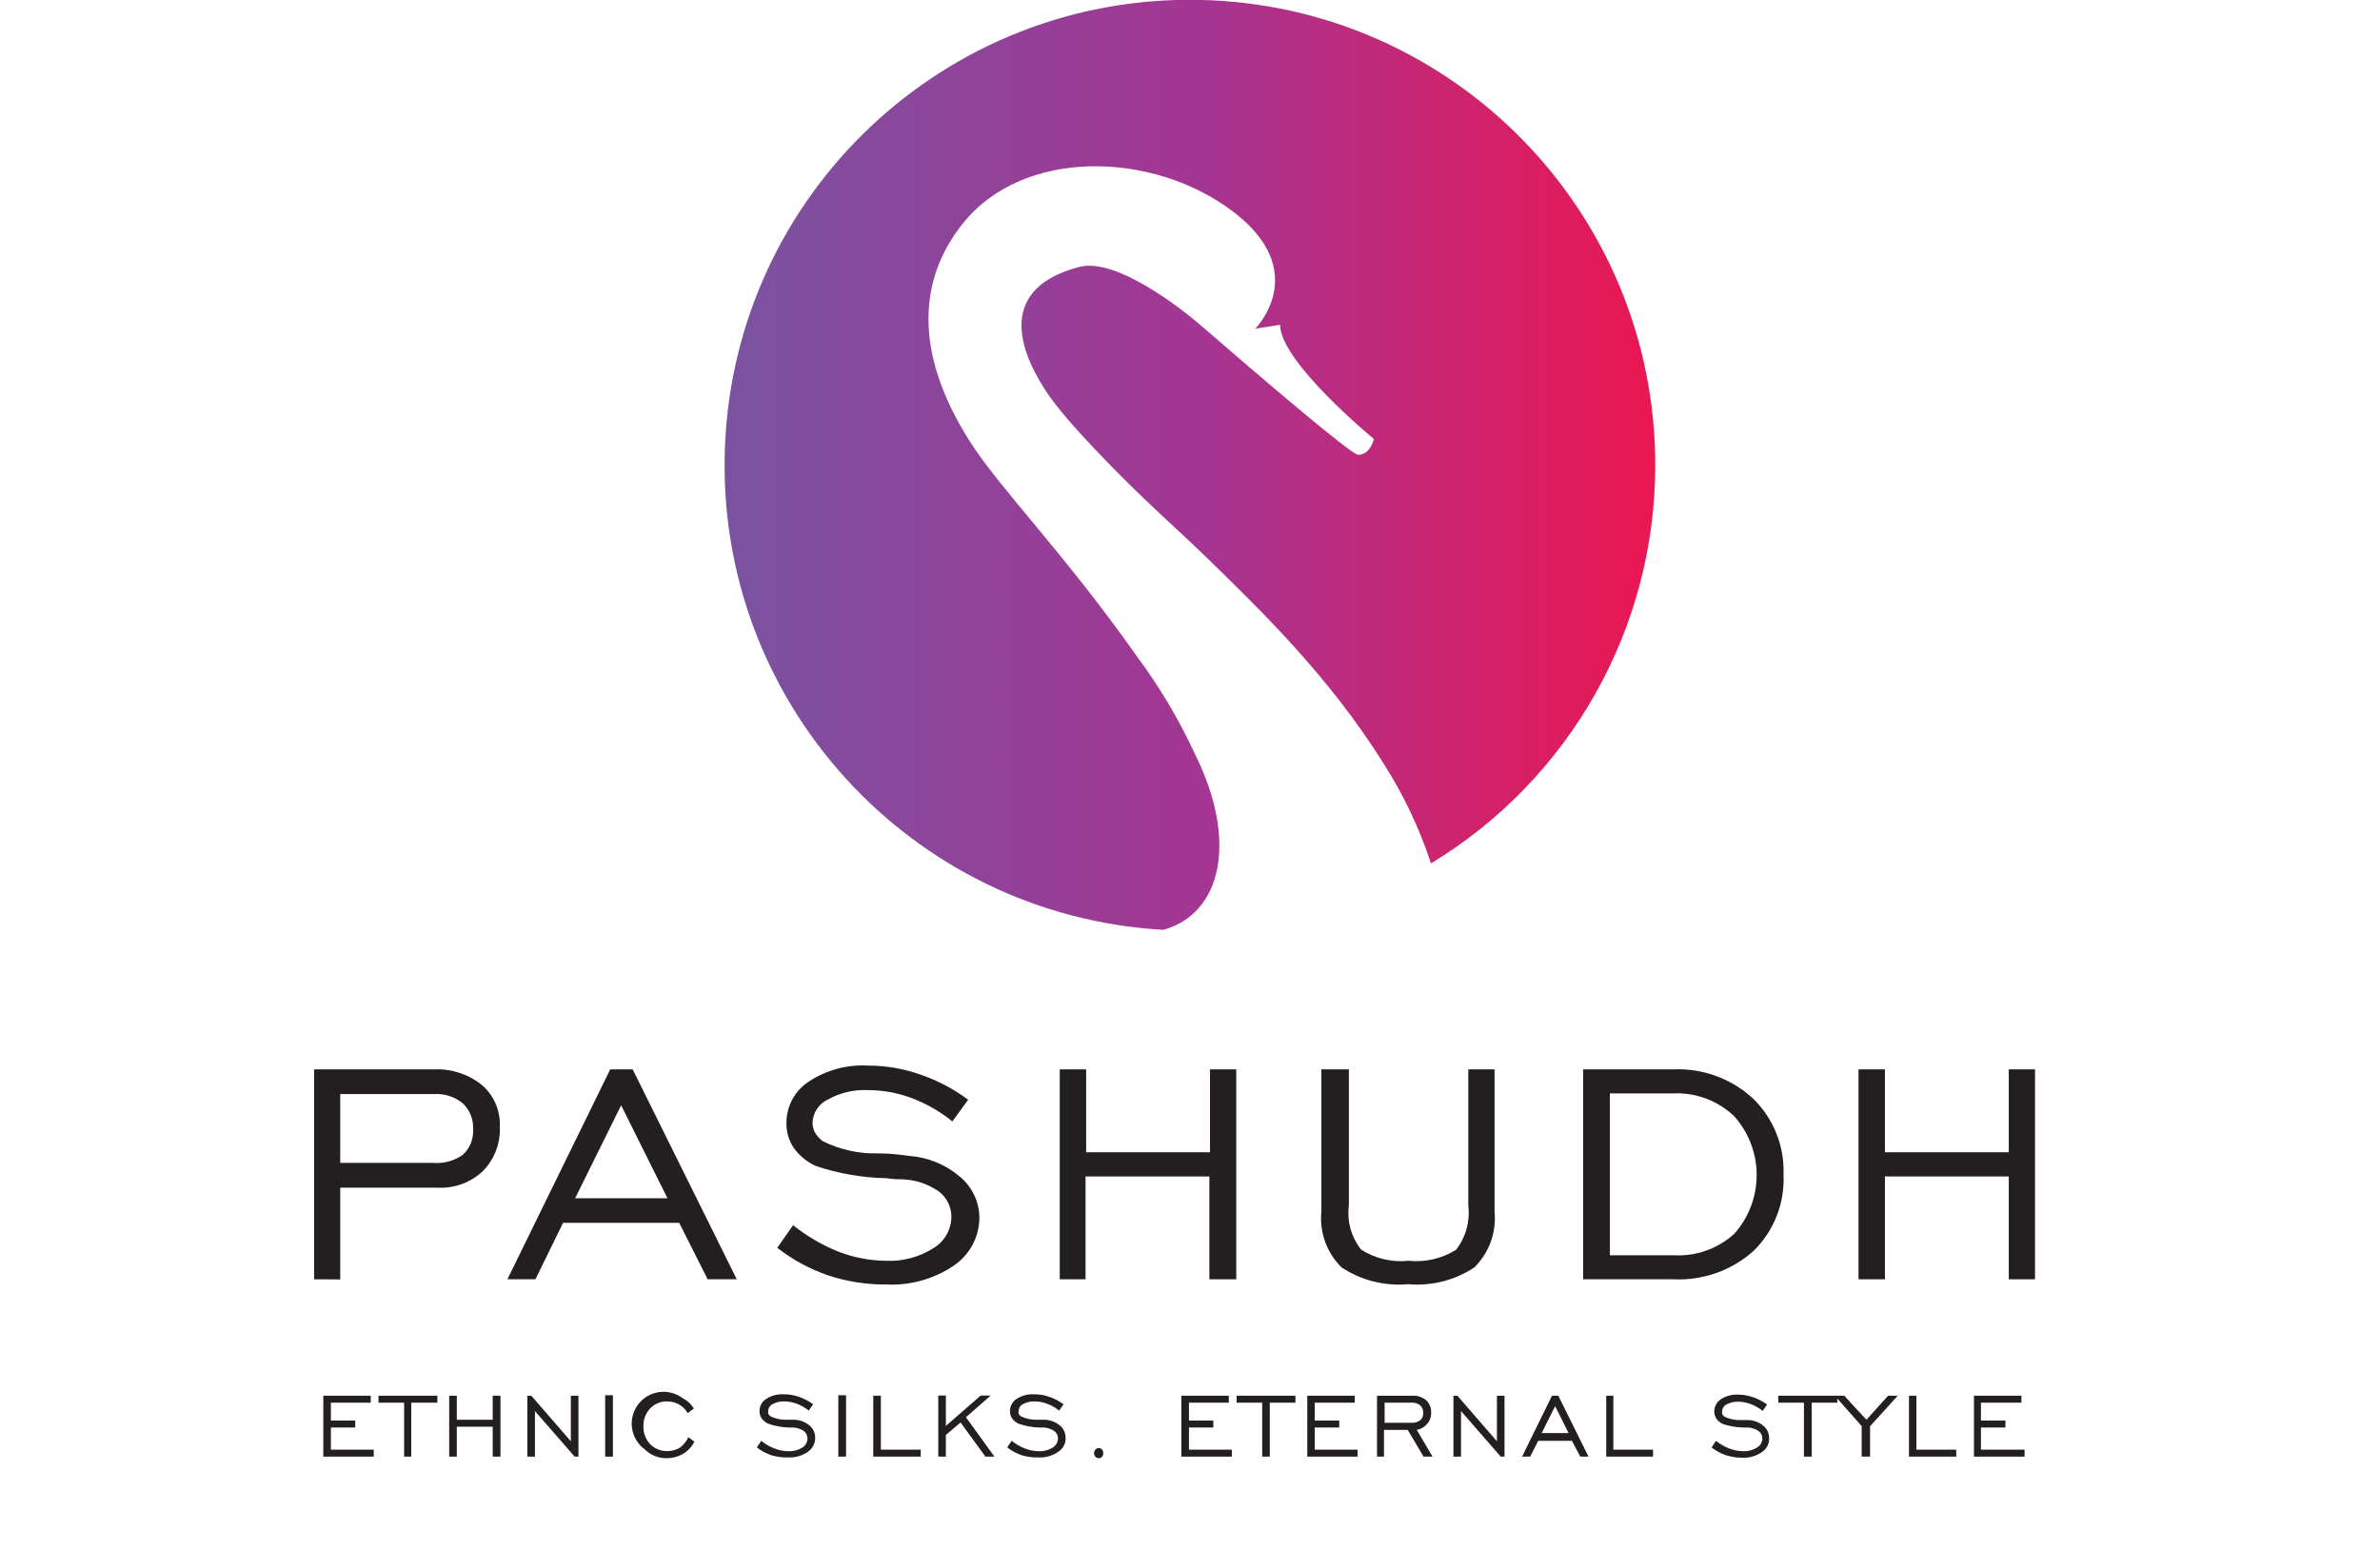
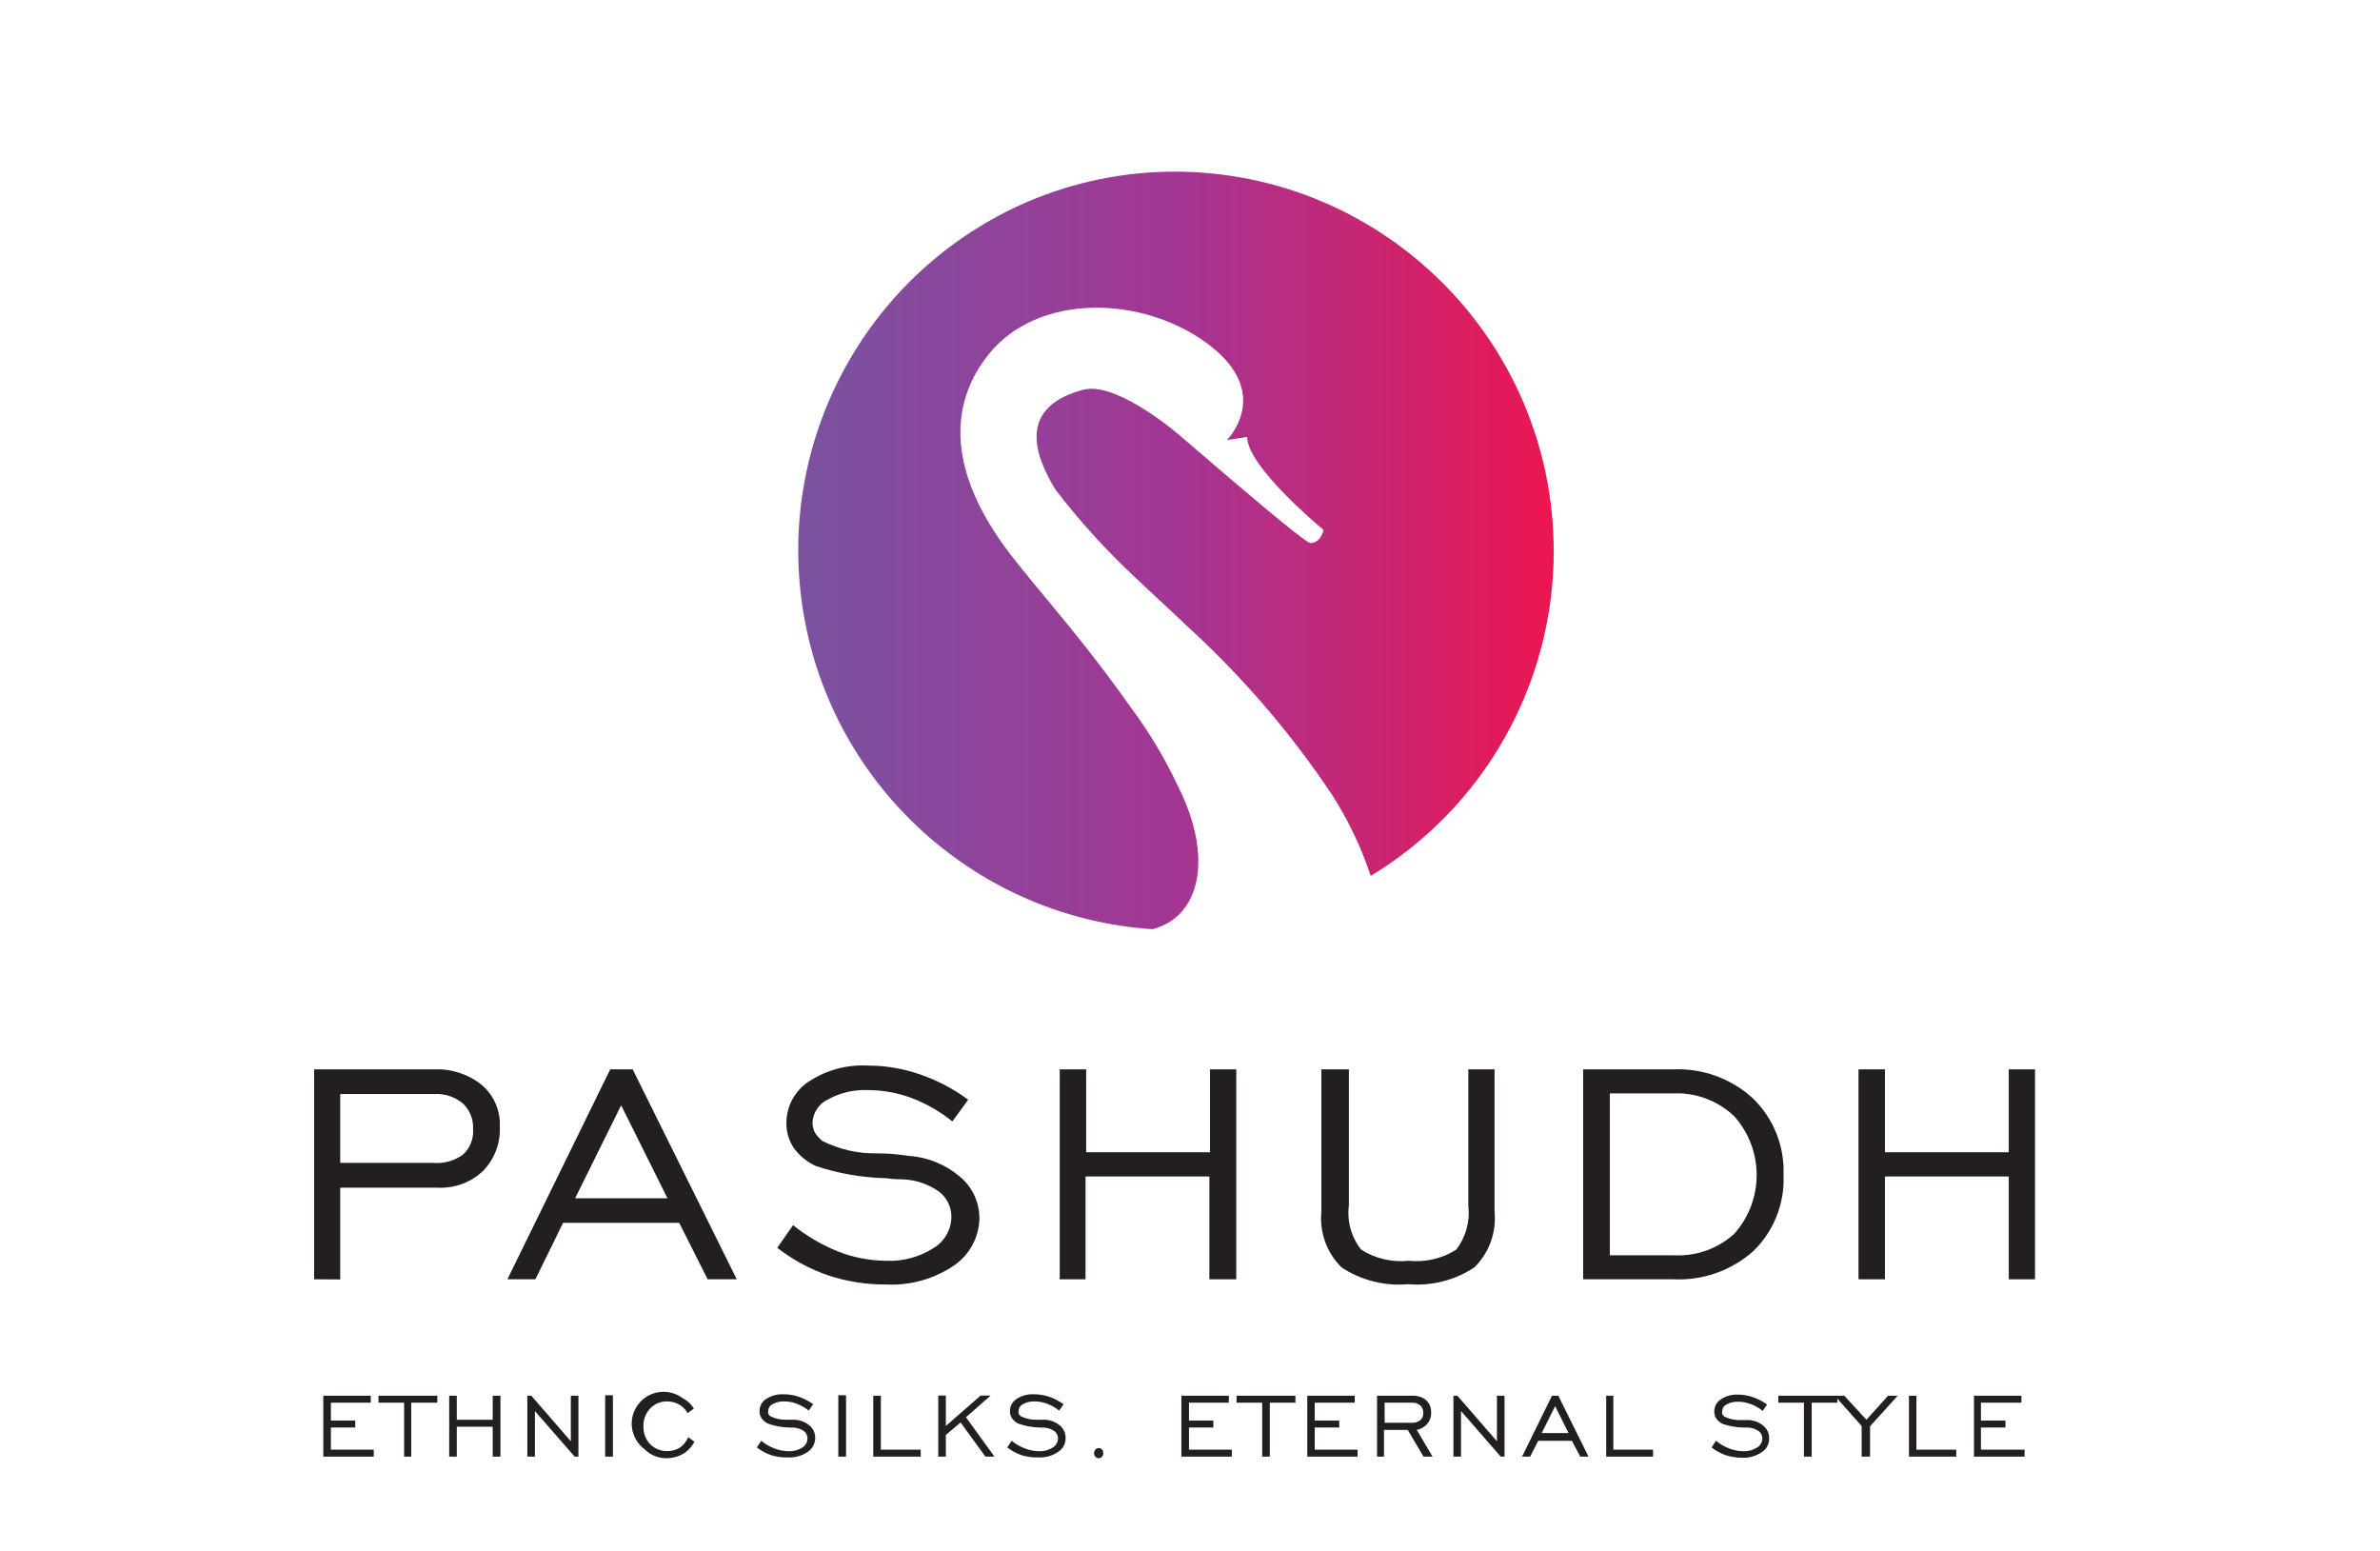
<svg xmlns="http://www.w3.org/2000/svg" id="Layer_1" data-name="Layer 1" viewBox="0 0 150.47 98.04">
  <defs>
-     <style>.cls-1{fill:url(#linear-gradient);}.cls-2{fill:#231f20;}</style>
-     <linearGradient id="linear-gradient" x1="45.82" y1="29.39" x2="104.65" y2="29.39" gradientUnits="userSpaceOnUse">
+     <style>.cls-1{fill:#231f20;}.cls-2{fill:url(#linear-gradient);}</style>
+     <linearGradient id="linear-gradient" x1="50.29" y1="34.84" x2="98.23" y2="34.84" gradientUnits="userSpaceOnUse">
      <stop offset="0.03" stop-color="#7c51a0" />
      <stop offset="0.51" stop-color="#a43593" />
      <stop offset="1" stop-color="#ec1651" />
    </linearGradient>
  </defs>
-   <path class="cls-1" d="M104.65,29.42a29.42,29.42,0,1,0-31.1,29.36c3.63-1,4.77-5.54,2-11.11a34.92,34.92,0,0,0-3.68-6.19c-4.6-6.53-8.67-10.6-10.57-13.6-3.62-5.71-3.16-10.31-.46-13.71,3.81-4.83,12-4.64,17.07-.83s1.45,7.44,1.45,7.44l1.57-.25c0,2.35,5.93,7.22,5.93,7.22s-.21,1-1,1c-.42,0-6.13-4.88-10-8.23-1.1-.95-5.27-4.25-7.61-3.65-5,1.3-4,4.95-2.19,7.75,1.25,2,5.1,5.78,6.25,6.88,1.35,1.3,2.73,2.53,3.92,3.69,3.48,3.4,7.74,7.49,11.24,13.07a27.81,27.81,0,0,1,3,6.32A29.42,29.42,0,0,0,104.65,29.42Z" />
-   <path class="cls-2" d="M19.86,80.87V67.6h7.62a4.49,4.49,0,0,1,3,1,3.28,3.28,0,0,1,1.12,2.63A3.75,3.75,0,0,1,30.56,74a3.87,3.87,0,0,1-2.87,1.08H21.51v5.8Zm1.65-7.36h5.86A2.82,2.82,0,0,0,29.26,73a2,2,0,0,0,.65-1.62,2.09,2.09,0,0,0-.65-1.63,2.59,2.59,0,0,0-1.81-.59H21.51Z" />
-   <path class="cls-2" d="M32.08,80.87l6.5-13.27H40l6.58,13.27H44.74l-1.8-3.57H35.6l-1.75,3.57Zm4.28-5.12H42.2l-2.93-5.88Z" />
-   <path class="cls-2" d="M49.14,78.88l1-1.43A11.37,11.37,0,0,0,53,79.12a8.55,8.55,0,0,0,3,.58,5.15,5.15,0,0,0,3-.79,2.33,2.33,0,0,0,1.15-2,2,2,0,0,0-.82-1.61,4.28,4.28,0,0,0-2.28-.75c-.24,0-.57,0-1-.07a15.15,15.15,0,0,1-4.47-.77,3.52,3.52,0,0,1-1.4-1.15A2.75,2.75,0,0,1,49.72,71a3.12,3.12,0,0,1,1.43-2.64,6.17,6.17,0,0,1,3.71-1,10,10,0,0,1,3.28.55,11.16,11.16,0,0,1,3.07,1.61l-1,1.37a9.35,9.35,0,0,0-2.58-1.48,8,8,0,0,0-2.78-.5,4.74,4.74,0,0,0-2.48.58,1.7,1.7,0,0,0-1,1.46,1.34,1.34,0,0,0,.15.64,2,2,0,0,0,.48.54,7.43,7.43,0,0,0,3.54.78c.83,0,1.48.1,1.93.16a5.54,5.54,0,0,1,3.2,1.3A3.4,3.4,0,0,1,61.92,77,3.68,3.68,0,0,1,60.31,80a7,7,0,0,1-4.24,1.2,11.51,11.51,0,0,1-3.69-.57A11.19,11.19,0,0,1,49.14,78.88Z" />
-   <path class="cls-2" d="M67,80.87V67.6h1.67v5.24h7.83V67.6h1.66V80.87H76.46v-6.5H68.63v6.5Z" />
-   <path class="cls-2" d="M85.28,67.6v8.6A3.72,3.72,0,0,0,86.06,79a4.7,4.7,0,0,0,3,.7,4.7,4.7,0,0,0,3-.7,3.77,3.77,0,0,0,.77-2.77V67.6h1.66v9a4.35,4.35,0,0,1-1.28,3.52,6.55,6.55,0,0,1-4.19,1.06,6.56,6.56,0,0,1-4.2-1.06,4.35,4.35,0,0,1-1.28-3.52v-9Z" />
-   <path class="cls-2" d="M105.78,67.6a7,7,0,0,1,5.06,1.85,6.39,6.39,0,0,1,1.92,4.82,6.32,6.32,0,0,1-1.89,4.8,7.08,7.08,0,0,1-5.09,1.8h-5.69V67.6Zm0,1.52h-4V79.35h4A5.27,5.27,0,0,0,109.64,78a5.58,5.58,0,0,0,0-7.44A5.25,5.25,0,0,0,105.78,69.12Z" />
-   <path class="cls-2" d="M117.5,80.87V67.6h1.67v5.24H127V67.6h1.66V80.87H127v-6.5h-7.83v6.5Z" />
-   <path class="cls-2" d="M20.44,92.08V88.23h3v.44H20.92V89.8h1.54v.44H20.92v1.4h2.71v.44Z" />
-   <path class="cls-2" d="M25.55,92.08V88.67H23.93v-.44h3.72v.44H26v3.41Z" />
-   <path class="cls-2" d="M28.4,92.08V88.23h.48v1.52h2.27V88.23h.49v3.85h-.49V90.19H28.88v1.89Z" />
-   <path class="cls-2" d="M33.34,92.08V88.23h.25l2.5,2.88V88.23h.48v3.85h-.24L33.82,89.2v2.88Z" />
-   <path class="cls-2" d="M38.26,92.08V88.2h.49v3.88Z" />
-   <path class="cls-2" d="M43.52,90.85l.38.29a1.91,1.91,0,0,1-.72.77,2.05,2.05,0,0,1-1,.27,1.93,1.93,0,0,1-1.43-.57,2,2,0,0,1,2.4-3.23,1.76,1.76,0,0,1,.72.66l-.4.29a1.31,1.31,0,0,0-.53-.54,1.49,1.49,0,0,0-.76-.2,1.44,1.44,0,0,0-1.08.45,1.56,1.56,0,0,0-.42,1.12,1.58,1.58,0,0,0,.42,1.13,1.47,1.47,0,0,0,1.08.44,1.49,1.49,0,0,0,.81-.22A1.71,1.71,0,0,0,43.52,90.85Z" />
-   <path class="cls-2" d="M47.85,91.5l.28-.42a2.93,2.93,0,0,0,.85.49,2.49,2.49,0,0,0,.87.17,1.52,1.52,0,0,0,.87-.23.67.67,0,0,0,.33-.58.58.58,0,0,0-.23-.47,1.33,1.33,0,0,0-.67-.22l-.29,0A4.32,4.32,0,0,1,48.57,90a1.07,1.07,0,0,1-.41-.33.76.76,0,0,1-.14-.46.9.9,0,0,1,.41-.77,1.81,1.81,0,0,1,1.08-.3,2.83,2.83,0,0,1,1,.16,3.37,3.37,0,0,1,.9.47l-.28.4a2.59,2.59,0,0,0-.75-.43,2.24,2.24,0,0,0-.81-.15,1.42,1.42,0,0,0-.72.17.49.49,0,0,0-.28.43.39.39,0,0,0,0,.18.52.52,0,0,0,.14.16,2.14,2.14,0,0,0,1,.22l.56,0a1.58,1.58,0,0,1,.93.38,1,1,0,0,1,.34.76,1.07,1.07,0,0,1-.47.89,2,2,0,0,1-1.23.35A3.38,3.38,0,0,1,48.79,92,3.2,3.2,0,0,1,47.85,91.5Z" />
-   <path class="cls-2" d="M53,92.08V88.2h.49v3.88Z" />
-   <path class="cls-2" d="M55.21,92.08V88.23h.48v3.41h2.52v.44Z" />
-   <path class="cls-2" d="M59.32,92.08V88.22h.48v1.92L62,88.22h.63l-1.56,1.37,1.8,2.49H62.3l-1.57-2.16-.93.79v1.37Z" />
-   <path class="cls-2" d="M63.68,91.5l.28-.42a3.06,3.06,0,0,0,.85.49,2.54,2.54,0,0,0,.88.17,1.51,1.51,0,0,0,.86-.23.68.68,0,0,0,.34-.58.57.57,0,0,0-.24-.47,1.32,1.32,0,0,0-.66-.22l-.3,0A4.32,4.32,0,0,1,64.4,90a1.07,1.07,0,0,1-.41-.33.83.83,0,0,1-.14-.46.93.93,0,0,1,.41-.77,1.81,1.81,0,0,1,1.08-.3,2.83,2.83,0,0,1,1,.16,3.37,3.37,0,0,1,.9.47l-.28.4a2.59,2.59,0,0,0-.75-.43,2.24,2.24,0,0,0-.81-.15,1.42,1.42,0,0,0-.72.17.49.49,0,0,0-.28.43.39.39,0,0,0,0,.18.52.52,0,0,0,.14.16,2.14,2.14,0,0,0,1,.22l.56,0a1.58,1.58,0,0,1,.93.38,1,1,0,0,1,.34.76,1,1,0,0,1-.47.89,2,2,0,0,1-1.23.35A3.38,3.38,0,0,1,64.62,92,3.2,3.2,0,0,1,63.68,91.5Z" />
-   <path class="cls-2" d="M69.47,91.54a.25.25,0,0,1,.2.09.32.32,0,0,1,.08.24.29.29,0,0,1-.08.22.25.25,0,0,1-.2.09.26.26,0,0,1-.21-.09.29.29,0,0,1-.09-.22.34.34,0,0,1,.09-.24A.29.29,0,0,1,69.47,91.54Z" />
-   <path class="cls-2" d="M74.69,92.08V88.23h3v.44H75.17V89.8h1.54v.44H75.17v1.4h2.71v.44Z" />
-   <path class="cls-2" d="M79.8,92.08V88.67H78.18v-.44H81.9v.44H80.28v3.41Z" />
-   <path class="cls-2" d="M82.65,92.08V88.23h3v.44H83.12V89.8h1.55v.44H83.12v1.4h2.71v.44Z" />
-   <path class="cls-2" d="M87.06,92.08V88.23h2.21a1.28,1.28,0,0,1,.89.28,1,1,0,0,1,.32.79,1,1,0,0,1-.25.71,1.11,1.11,0,0,1-.66.38l1,1.69H90l-1-1.69h-1.5v1.69Zm.48-2.14h1.7a.8.8,0,0,0,.55-.16.56.56,0,0,0,.19-.47.58.58,0,0,0-.19-.47.76.76,0,0,0-.52-.17H87.54Z" />
-   <path class="cls-2" d="M91.89,92.08V88.23h.25l2.5,2.88V88.23h.48v3.85h-.24L92.37,89.2v2.88Z" />
-   <path class="cls-2" d="M96.23,92.08l1.89-3.85h.4l1.91,3.85h-.52l-.53-1H97.25l-.51,1Zm1.24-1.49h1.7l-.85-1.7Z" />
-   <path class="cls-2" d="M101.55,92.08V88.23H102v3.41h2.51v.44Z" />
-   <path class="cls-2" d="M108.21,91.5l.28-.42a3.06,3.06,0,0,0,.85.49,2.54,2.54,0,0,0,.88.17,1.51,1.51,0,0,0,.86-.23.66.66,0,0,0,.34-.58.57.57,0,0,0-.24-.47,1.32,1.32,0,0,0-.66-.22l-.3,0a4.32,4.32,0,0,1-1.29-.22,1.07,1.07,0,0,1-.41-.33.83.83,0,0,1-.14-.46.93.93,0,0,1,.41-.77,1.81,1.81,0,0,1,1.08-.3,2.83,2.83,0,0,1,.95.16,3.23,3.23,0,0,1,.9.47l-.28.4a2.59,2.59,0,0,0-.75-.43,2.24,2.24,0,0,0-.81-.15,1.42,1.42,0,0,0-.72.17.49.49,0,0,0-.28.43.39.39,0,0,0,0,.18.52.52,0,0,0,.14.16,2.14,2.14,0,0,0,1,.22l.56,0a1.58,1.58,0,0,1,.93.38,1,1,0,0,1,.34.76,1,1,0,0,1-.47.89,2,2,0,0,1-1.23.35,3.38,3.38,0,0,1-1.07-.17A3.2,3.2,0,0,1,108.21,91.5Z" />
-   <path class="cls-2" d="M114.05,92.08V88.67h-1.62v-.44h3.73v.44h-1.62v3.41Z" />
-   <path class="cls-2" d="M117.7,92.08V90.15L116,88.23h.6L118,89.75l1.37-1.52h.61l-1.75,1.93v1.92Z" />
-   <path class="cls-2" d="M120.69,92.08V88.23h.47v3.41h2.52v.44Z" />
-   <path class="cls-2" d="M124.8,92.08V88.23h3v.44h-2.56V89.8h1.55v.44h-1.55v1.4H128v.44Z" />
+   <path class="cls-1" d="M19.86,80.87V67.6h7.62a4.49,4.49,0,0,1,3,1,3.28,3.28,0,0,1,1.12,2.63A3.75,3.75,0,0,1,30.56,74a3.87,3.87,0,0,1-2.87,1.08H21.51v5.8Zm1.65-7.36h5.86A2.82,2.82,0,0,0,29.26,73a2,2,0,0,0,.65-1.62,2.09,2.09,0,0,0-.65-1.63,2.59,2.59,0,0,0-1.81-.59H21.51Z" />
+   <path class="cls-1" d="M32.08,80.87l6.5-13.27H40l6.58,13.27H44.74l-1.8-3.57H35.6l-1.75,3.57Zm4.28-5.12H42.2l-2.93-5.88Z" />
+   <path class="cls-1" d="M49.14,78.88l1-1.43A11.37,11.37,0,0,0,53,79.12a8.55,8.55,0,0,0,3,.58,5.15,5.15,0,0,0,3-.79,2.33,2.33,0,0,0,1.15-2,2,2,0,0,0-.82-1.61,4.28,4.28,0,0,0-2.28-.75c-.24,0-.57,0-1-.07a15.15,15.15,0,0,1-4.47-.77,3.52,3.52,0,0,1-1.4-1.15A2.75,2.75,0,0,1,49.72,71a3.12,3.12,0,0,1,1.43-2.64,6.17,6.17,0,0,1,3.71-1,10,10,0,0,1,3.28.55,11.16,11.16,0,0,1,3.07,1.61l-1,1.37a9.35,9.35,0,0,0-2.58-1.48,8,8,0,0,0-2.78-.5,4.74,4.74,0,0,0-2.48.58,1.7,1.7,0,0,0-1,1.46,1.34,1.34,0,0,0,.15.64,2,2,0,0,0,.48.54,7.43,7.43,0,0,0,3.54.78c.83,0,1.48.1,1.93.16a5.54,5.54,0,0,1,3.2,1.3A3.4,3.4,0,0,1,61.92,77,3.68,3.68,0,0,1,60.31,80a7,7,0,0,1-4.24,1.2,11.51,11.51,0,0,1-3.69-.57A11.19,11.19,0,0,1,49.14,78.88Z" />
+   <path class="cls-1" d="M67,80.87V67.6h1.67v5.24h7.83V67.6h1.66V80.87H76.46v-6.5H68.63v6.5Z" />
+   <path class="cls-1" d="M85.28,67.6v8.6A3.72,3.72,0,0,0,86.06,79a4.7,4.7,0,0,0,3,.7,4.7,4.7,0,0,0,3-.7,3.77,3.77,0,0,0,.77-2.77V67.6h1.66v9a4.35,4.35,0,0,1-1.28,3.52,6.55,6.55,0,0,1-4.19,1.06,6.56,6.56,0,0,1-4.2-1.06,4.35,4.35,0,0,1-1.28-3.52v-9Z" />
+   <path class="cls-1" d="M105.78,67.6a7,7,0,0,1,5.06,1.85,6.39,6.39,0,0,1,1.92,4.82,6.32,6.32,0,0,1-1.89,4.8,7.08,7.08,0,0,1-5.09,1.8h-5.69V67.6Zm0,1.52h-4V79.35h4A5.27,5.27,0,0,0,109.64,78a5.58,5.58,0,0,0,0-7.44A5.25,5.25,0,0,0,105.78,69.12Z" />
+   <path class="cls-1" d="M117.5,80.87V67.6h1.67v5.24H127V67.6h1.66V80.87H127v-6.5h-7.83v6.5Z" />
+   <path class="cls-1" d="M20.44,92.08V88.23h3v.44H20.92V89.8h1.54v.44H20.92v1.4h2.71v.44Z" />
+   <path class="cls-1" d="M25.55,92.08V88.67H23.93v-.44h3.72v.44H26v3.41Z" />
+   <path class="cls-1" d="M28.4,92.08V88.23h.48v1.52h2.27V88.23h.49v3.85h-.49V90.19H28.88v1.89Z" />
+   <path class="cls-1" d="M33.34,92.08V88.23h.25l2.5,2.88V88.23h.48v3.85h-.24L33.82,89.2v2.88Z" />
+   <path class="cls-1" d="M38.26,92.08V88.2h.49v3.88Z" />
+   <path class="cls-1" d="M43.52,90.85l.38.29a1.91,1.91,0,0,1-.72.77,2.05,2.05,0,0,1-1,.27,1.93,1.93,0,0,1-1.43-.57,2,2,0,0,1,2.4-3.23,1.76,1.76,0,0,1,.72.66l-.4.29a1.31,1.31,0,0,0-.53-.54,1.49,1.49,0,0,0-.76-.2,1.44,1.44,0,0,0-1.08.45,1.56,1.56,0,0,0-.42,1.12,1.58,1.58,0,0,0,.42,1.13,1.47,1.47,0,0,0,1.08.44,1.49,1.49,0,0,0,.81-.22A1.71,1.71,0,0,0,43.52,90.85Z" />
+   <path class="cls-1" d="M47.85,91.5l.28-.42a2.93,2.93,0,0,0,.85.49,2.49,2.49,0,0,0,.87.17,1.52,1.52,0,0,0,.87-.23.67.67,0,0,0,.33-.58.58.58,0,0,0-.23-.47,1.33,1.33,0,0,0-.67-.22l-.29,0A4.32,4.32,0,0,1,48.57,90a1.07,1.07,0,0,1-.41-.33.76.76,0,0,1-.14-.46.9.9,0,0,1,.41-.77,1.81,1.81,0,0,1,1.08-.3,2.83,2.83,0,0,1,1,.16,3.37,3.37,0,0,1,.9.47l-.28.4a2.59,2.59,0,0,0-.75-.43,2.24,2.24,0,0,0-.81-.15,1.42,1.42,0,0,0-.72.17.49.49,0,0,0-.28.43.39.39,0,0,0,0,.18.52.52,0,0,0,.14.16,2.14,2.14,0,0,0,1,.22l.56,0a1.58,1.58,0,0,1,.93.38,1,1,0,0,1,.34.76,1.07,1.07,0,0,1-.47.89,2,2,0,0,1-1.23.35A3.38,3.38,0,0,1,48.79,92,3.2,3.2,0,0,1,47.85,91.5Z" />
+   <path class="cls-1" d="M53,92.08V88.2h.49v3.88Z" />
+   <path class="cls-1" d="M55.21,92.08V88.23h.48v3.41h2.52v.44Z" />
+   <path class="cls-1" d="M59.32,92.08V88.22h.48v1.92L62,88.22h.63l-1.56,1.37,1.8,2.49H62.3l-1.57-2.16-.93.79v1.37Z" />
+   <path class="cls-1" d="M63.68,91.5l.28-.42a3.06,3.06,0,0,0,.85.49,2.54,2.54,0,0,0,.88.17,1.51,1.51,0,0,0,.86-.23.68.68,0,0,0,.34-.58.57.57,0,0,0-.24-.47,1.32,1.32,0,0,0-.66-.22l-.3,0A4.32,4.32,0,0,1,64.4,90a1.07,1.07,0,0,1-.41-.33.83.83,0,0,1-.14-.46.93.93,0,0,1,.41-.77,1.81,1.81,0,0,1,1.08-.3,2.83,2.83,0,0,1,1,.16,3.37,3.37,0,0,1,.9.47l-.28.4a2.59,2.59,0,0,0-.75-.43,2.24,2.24,0,0,0-.81-.15,1.42,1.42,0,0,0-.72.17.49.49,0,0,0-.28.43.39.39,0,0,0,0,.18.52.52,0,0,0,.14.16,2.14,2.14,0,0,0,1,.22l.56,0a1.58,1.58,0,0,1,.93.38,1,1,0,0,1,.34.76,1,1,0,0,1-.47.89,2,2,0,0,1-1.23.35A3.38,3.38,0,0,1,64.62,92,3.2,3.2,0,0,1,63.68,91.5Z" />
+   <path class="cls-1" d="M69.47,91.54a.25.25,0,0,1,.2.09.32.32,0,0,1,.08.24.29.29,0,0,1-.08.22.25.25,0,0,1-.2.09.26.26,0,0,1-.21-.09.29.29,0,0,1-.09-.22.34.34,0,0,1,.09-.24A.29.29,0,0,1,69.47,91.54Z" />
+   <path class="cls-1" d="M74.69,92.08V88.23h3v.44H75.17V89.8h1.54v.44H75.17v1.4h2.71v.44Z" />
+   <path class="cls-1" d="M79.8,92.08V88.67H78.18v-.44H81.9v.44H80.28v3.41Z" />
+   <path class="cls-1" d="M82.65,92.08V88.23h3v.44H83.12V89.8h1.55v.44H83.12v1.4h2.71v.44Z" />
+   <path class="cls-1" d="M87.06,92.08V88.23h2.21a1.28,1.28,0,0,1,.89.28,1,1,0,0,1,.32.79,1,1,0,0,1-.25.71,1.11,1.11,0,0,1-.66.38l1,1.69H90l-1-1.69h-1.5v1.69Zm.48-2.14h1.7a.8.8,0,0,0,.55-.16.56.56,0,0,0,.19-.47.58.58,0,0,0-.19-.47.76.76,0,0,0-.52-.17H87.54Z" />
+   <path class="cls-1" d="M91.89,92.08V88.23h.25l2.5,2.88V88.23h.48v3.85h-.24L92.37,89.2v2.88Z" />
+   <path class="cls-1" d="M96.23,92.08l1.89-3.85h.4l1.91,3.85h-.52l-.53-1H97.25l-.51,1Zm1.24-1.49h1.7l-.85-1.7Z" />
+   <path class="cls-1" d="M101.55,92.08V88.23H102v3.41h2.51v.44Z" />
+   <path class="cls-1" d="M108.21,91.5l.28-.42a3.06,3.06,0,0,0,.85.49,2.54,2.54,0,0,0,.88.17,1.51,1.51,0,0,0,.86-.23.66.66,0,0,0,.34-.58.57.57,0,0,0-.24-.47,1.32,1.32,0,0,0-.66-.22l-.3,0a4.32,4.32,0,0,1-1.29-.22,1.07,1.07,0,0,1-.41-.33.83.83,0,0,1-.14-.46.93.93,0,0,1,.41-.77,1.81,1.81,0,0,1,1.08-.3,2.83,2.83,0,0,1,.95.16,3.23,3.23,0,0,1,.9.47l-.28.4a2.59,2.59,0,0,0-.75-.43,2.24,2.24,0,0,0-.81-.15,1.42,1.42,0,0,0-.72.17.49.49,0,0,0-.28.43.39.39,0,0,0,0,.18.52.52,0,0,0,.14.16,2.14,2.14,0,0,0,1,.22l.56,0a1.58,1.58,0,0,1,.93.38,1,1,0,0,1,.34.76,1,1,0,0,1-.47.89,2,2,0,0,1-1.23.35,3.38,3.38,0,0,1-1.07-.17A3.2,3.2,0,0,1,108.21,91.5Z" />
+   <path class="cls-1" d="M114.05,92.08V88.67h-1.62v-.44h3.73v.44h-1.62v3.41Z" />
+   <path class="cls-1" d="M117.7,92.08V90.15L116,88.23h.6L118,89.75l1.37-1.52h.61l-1.75,1.93v1.92Z" />
+   <path class="cls-1" d="M120.69,92.08V88.23h.47v3.41h2.52v.44Z" />
+   <path class="cls-1" d="M124.8,92.08V88.23h3v.44h-2.56V89.8h1.55v.44h-1.55v1.4H128v.44Z" />
+   <path class="cls-2" d="M98.23,34.85a24,24,0,0,0-24-24A23.67,23.67,0,0,0,65,12.74a24,24,0,0,0,7.87,46c3-.78,3.89-4.51,1.6-9.05a28.63,28.63,0,0,0-3-5c-3.75-5.33-7.07-8.64-8.61-11.09-3-4.65-2.58-8.4-.38-11.17,3.11-3.93,9.77-3.78,13.91-.67s1.18,6.06,1.18,6.06l1.28-.2c0,1.91,4.83,5.88,4.83,5.88s-.17.83-.83.83c-.34,0-5-4-8.14-6.7-.89-.78-4.29-3.47-6.19-3-4.1,1.06-3.22,4-1.79,6.32a44.84,44.84,0,0,0,5.09,5.6c1.11,1.06,2.23,2.06,3.2,3A58,58,0,0,1,84.2,50.22a22.72,22.72,0,0,1,2.46,5.15A24,24,0,0,0,98.23,34.85Z" />
</svg>
